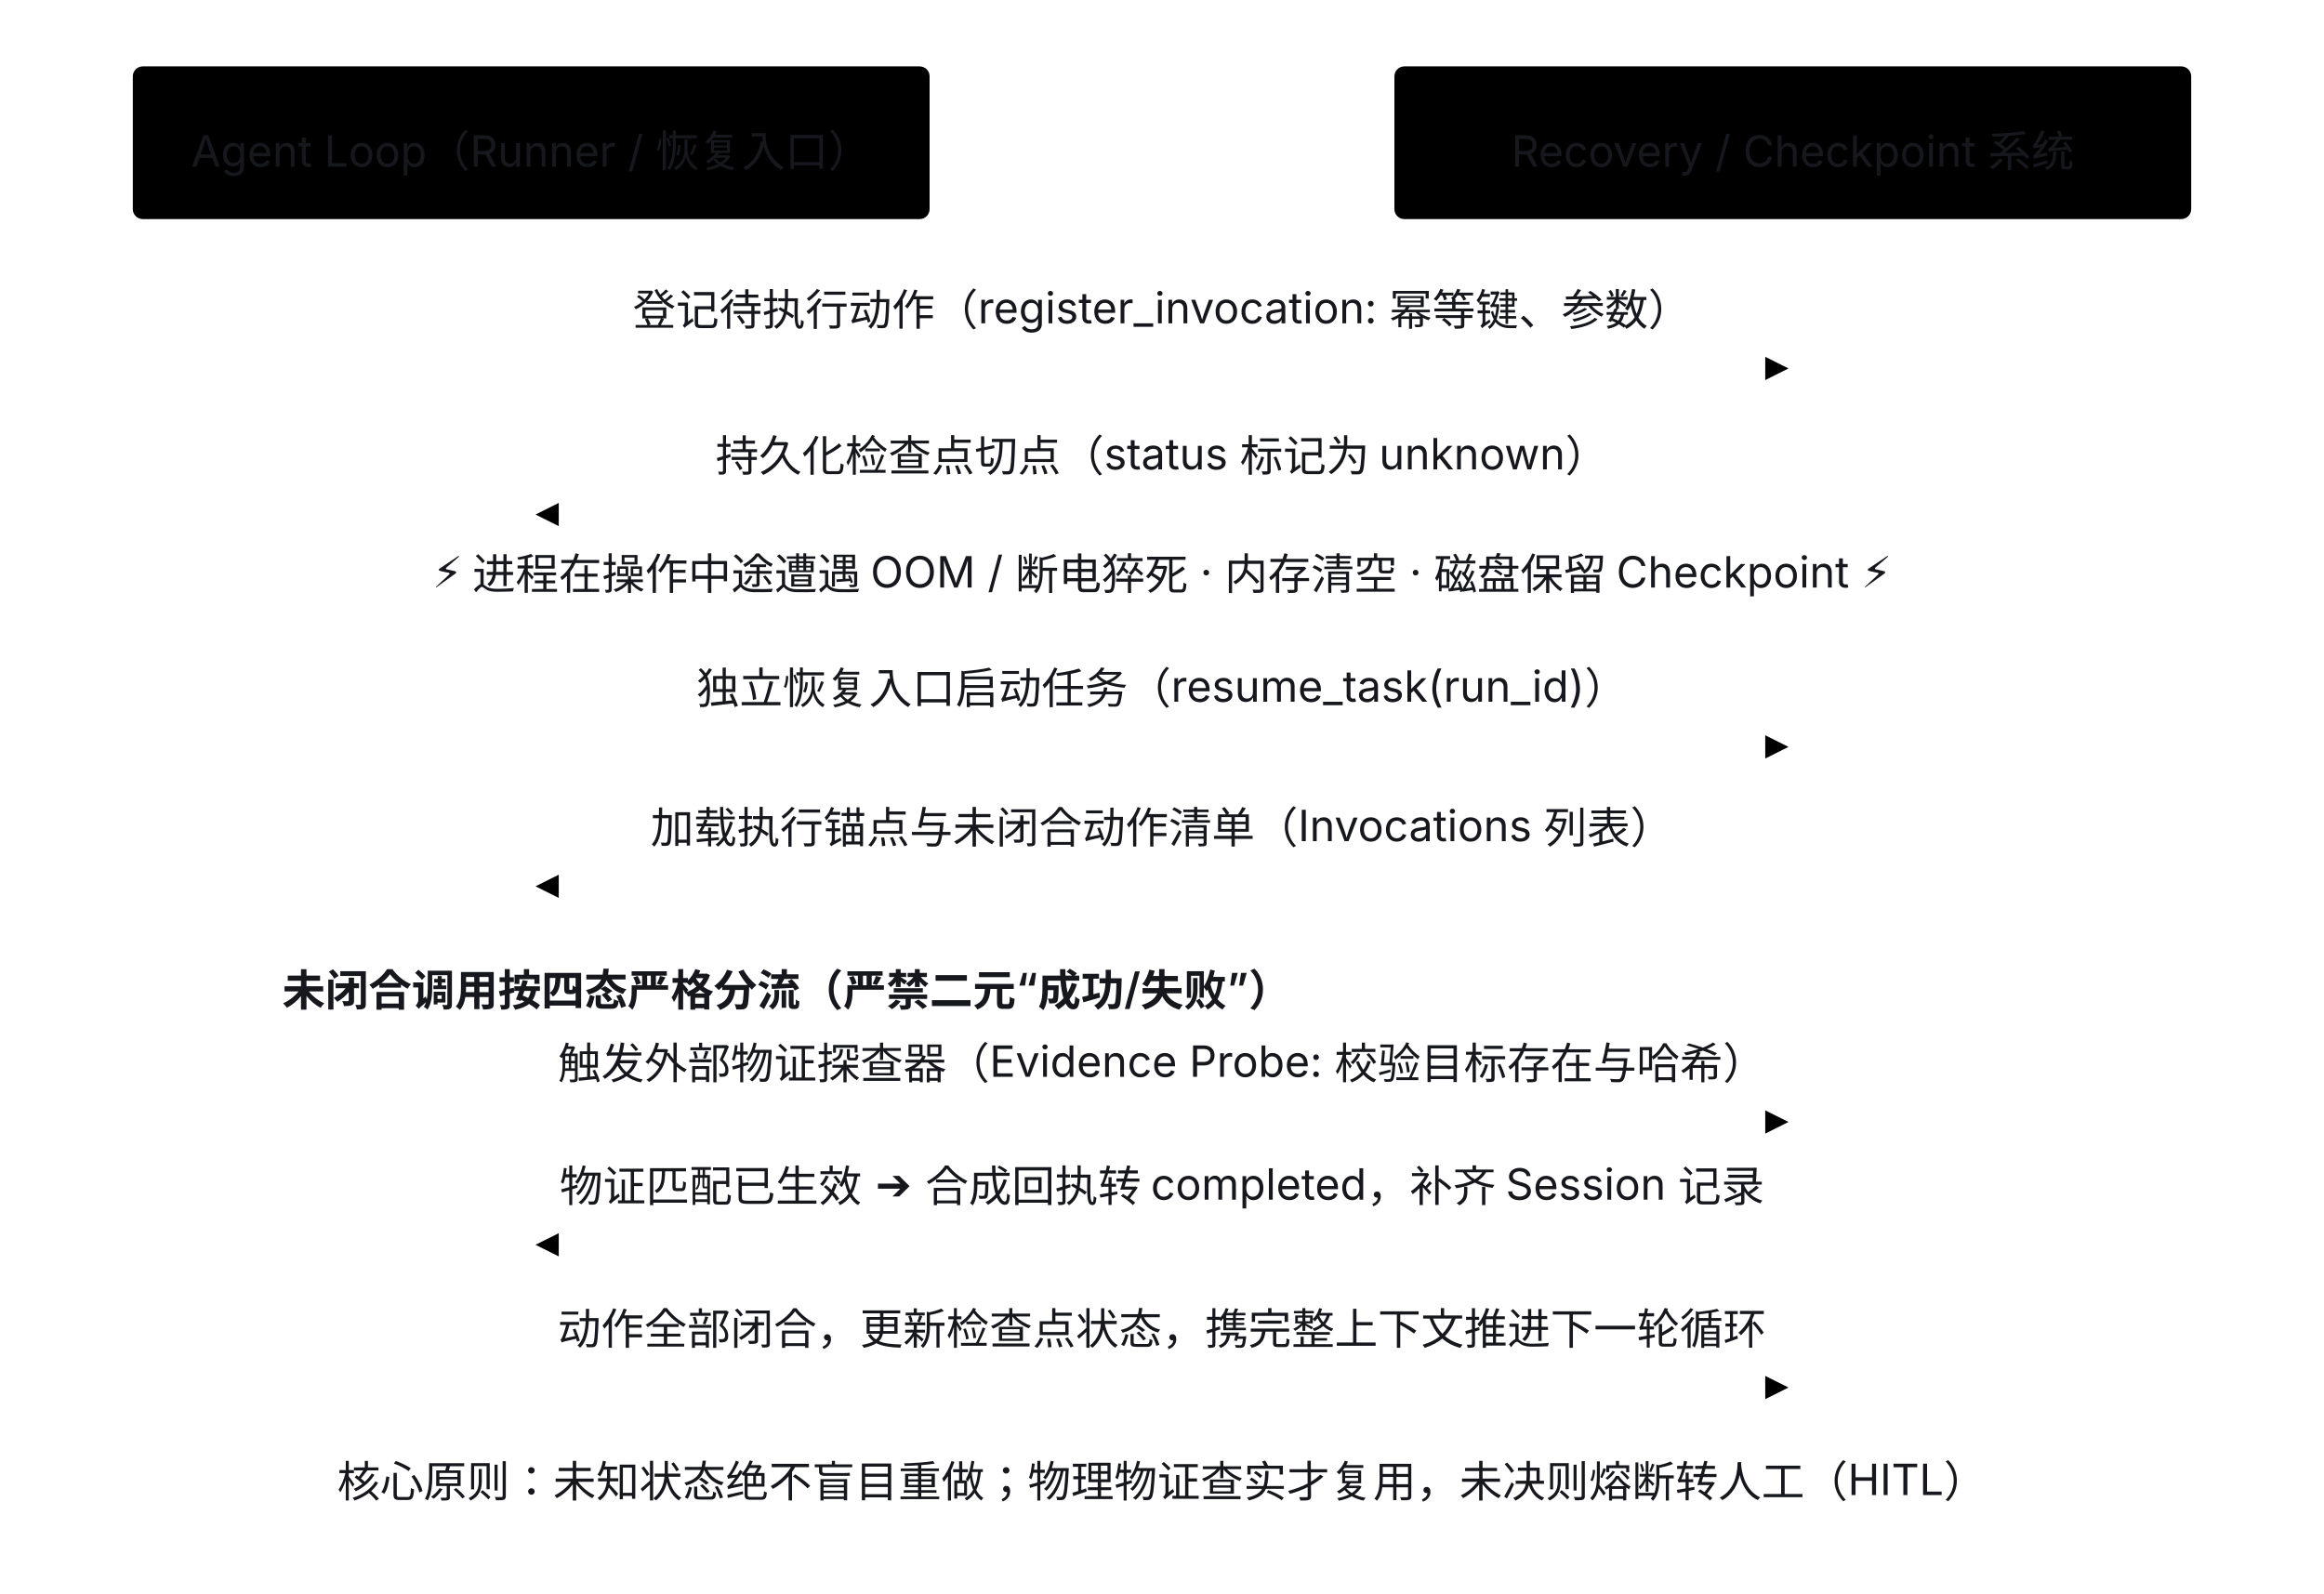
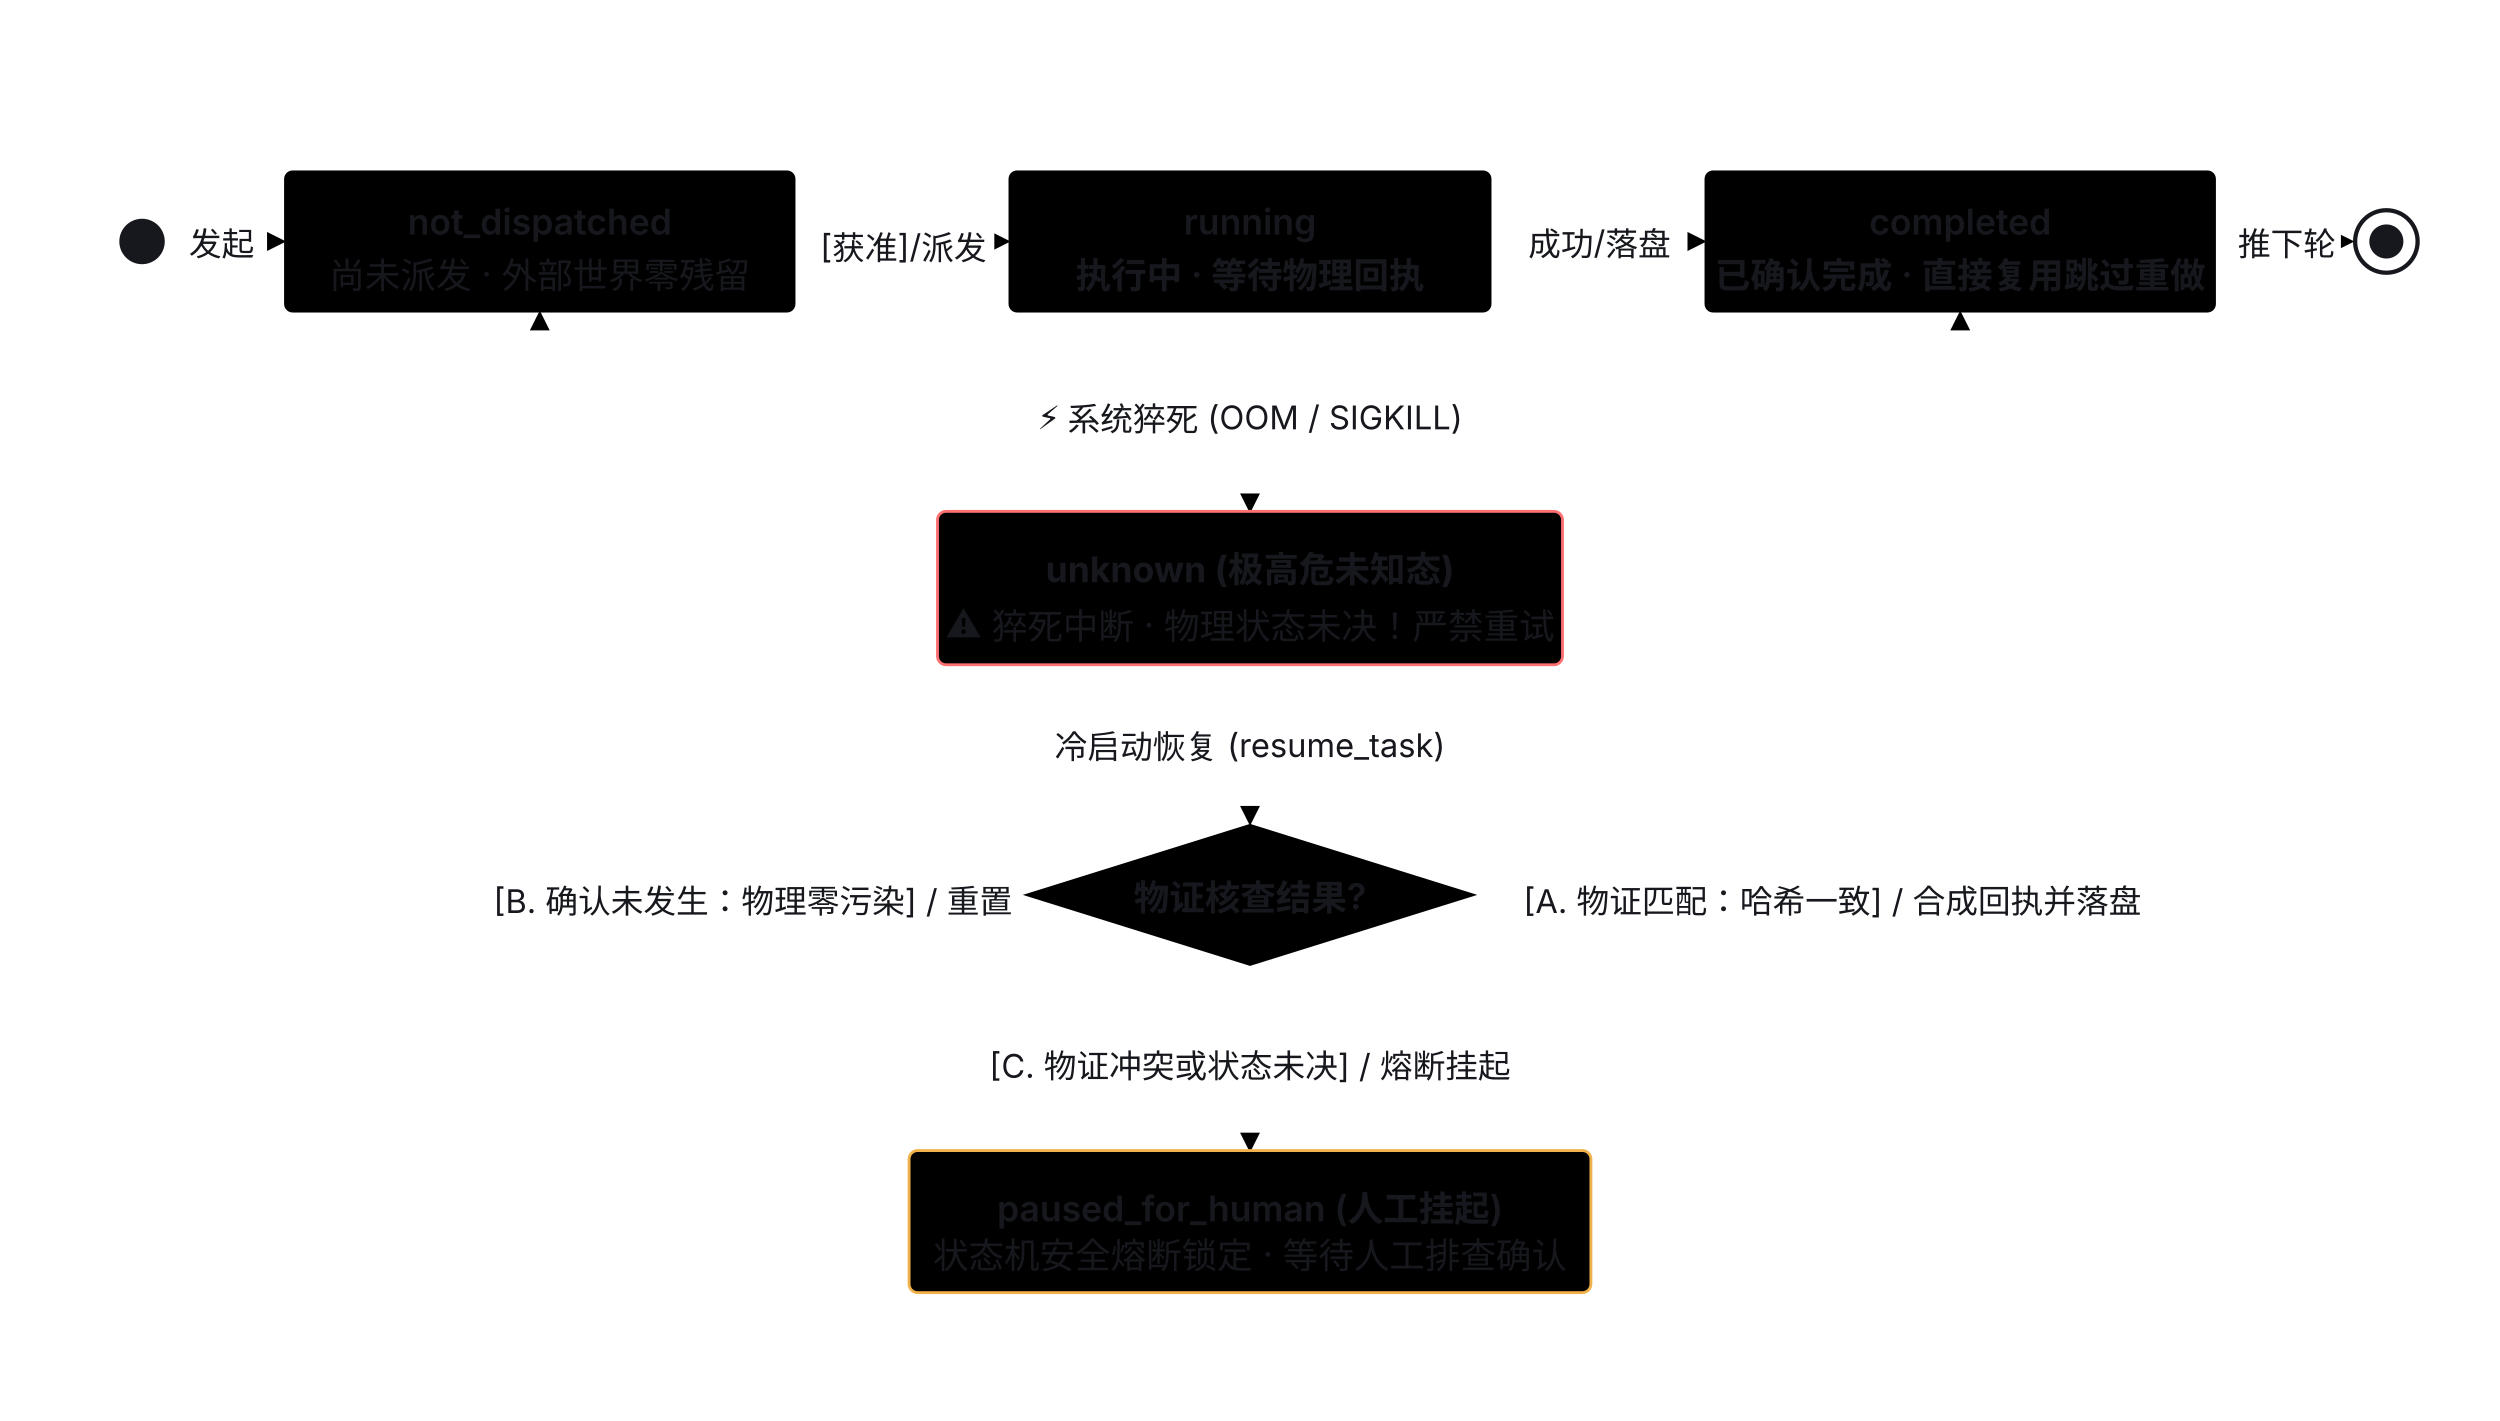
- <svg xmlns="http://www.w3.org/2000/svg" class="am-diagram" viewBox="0 0 700 480">
+ <svg xmlns="http://www.w3.org/2000/svg" class="am-diagram" viewBox="0 0 880 500">
  <style>.am-diagram { margin: 0; overflow-x: auto; text-align: center; }
/* Embedded previews can lose html[data-theme]; the fallbacks keep diagrams readable, and defined theme variables still win. */
.am-diagram svg { max-width: 100%; height: auto; font-family: var(--font-sans, sans-serif); }
.am-diagram text { fill: var(--ink, #16181d); font-size: 13px; }
/* Diagram tokens (docs/reference.md, "Diagram tokens"): each painted part reads an optional token and falls back to the look it always had,
   so a theme that sets none of them draws the same diagram. Font family, size and weight are not tokens: diagram text is measured for the sans font. */
.am-node-shape { fill: var(--node-fill, var(--paper, #ffffff)); stroke: var(--node-stroke, var(--line, #1d2026)); stroke-width: var(--node-width, var(--bw, 1.5px)); filter: var(--node-shadow, none); }
.am-node-shape ~ .am-node-shape { filter: none; }
.am-node--rect .am-node-shape, .am-node--er .am-node-shape { rx: var(--node-radius, 3px); }
.am-node--hi .am-node-shape { fill: var(--hi-fill, var(--accent-bg, #e4ecf8)); stroke: var(--hi-stroke, var(--accent, #1d5fbf)); }
- .am-diagram .am-node-text { fill: var(--node-text, var(--ink, #16181d)); }
+ .am-diagram .am-node-text { fill: var(--node-text, var(--ink, #16181d)); font-size: 12.5px; }
.am-node--hi text { fill: var(--hi-text, var(--accent, #1d5fbf)); font-weight: 600; }
- .am-diagram .am-node--hi .am-node-text { fill: var(--hi-text, var(--accent, #1d5fbf)); }
+ .am-diagram .am-node--hi .am-node-text { fill: var(--hi-text, var(--accent, #1d5fbf)); font-weight: 600; }
.am-edge { fill: none; stroke: var(--edge-color, var(--ink-2, #4b5260)); stroke-width: var(--edge-width, 1.3); }
.am-edge--dashed { stroke-dasharray: 5 4; }
.am-arrow { fill: var(--edge-color, var(--ink-2, #4b5260)); }
.am-edge-label rect { fill: var(--paper, #ffffff); }
.am-diagram .am-edge-label text { fill: var(--edge-label, var(--accent, #1d5fbf)); font-size: 11.5px; }
- .am-cluster { fill: var(--cluster-fill, var(--fill, #f3f5f8)); stroke: var(--cluster-stroke, var(--line-2, #d6dae1)); stroke-width: 1; stroke-dasharray: 4 3; }
+ .am-cluster { fill: var(--cluster-fill, var(--fill, #f3f5f8)); stroke: var(--cluster-stroke, var(--line-2, #d6dae1)); stroke-width: 1; stroke-dasharray: 4 3; rx: 4px; }
.am-diagram .am-cluster-label { fill: var(--ink-2, #4b5260); font: 11px var(--font-mono, monospace); }
.am-lifeline { stroke: var(--lifeline-color, var(--ink-3, #8b929e)); stroke-width: 1; stroke-dasharray: 4 4; }
.am-actor { fill: var(--actor-fill, var(--node-fill, var(--paper, #ffffff))); stroke: var(--actor-stroke, var(--node-stroke, var(--line, #1d2026))); stroke-width: var(--node-width, var(--bw, 1.5px)); filter: var(--node-shadow, none); rx: var(--node-radius, 2px); }
.am-diagram .am-actor-text { fill: var(--actor-text, var(--node-text, var(--ink, #16181d))); }
.am-note { fill: var(--note-fill, var(--warn-bg, #fdf3e2)); stroke: var(--note-stroke, var(--warn, #a8620a)); stroke-width: 1; rx: var(--node-radius, 2px); }
.am-diagram .am-step { fill: var(--ink-3, #8b929e); font: 10px var(--font-mono, monospace); }

svg{font-family:-apple-system,BlinkMacSystemFont,"Segoe UI","Microsoft YaHei",sans-serif;color:#16181d}
</style>
  <defs>
-     <marker id="recovery-loop-interface-arrow" viewBox="0 0 10 10" refX="9" refY="5" markerWidth="7" markerHeight="7" orient="auto-start-reverse">
+     <marker id="action-state-arrow" viewBox="0 0 10 10" refX="9" refY="5" markerWidth="7" markerHeight="7" orient="auto-start-reverse">
      <path class="am-arrow" d="M0,0 L10,5 L0,10 z" />
    </marker>
  </defs>
-   <line class="am-lifeline" x1="160" y1="66" x2="160" y2="430" />
-   <line class="am-lifeline" x1="540" y1="66" x2="540" y2="430" />
  <g>
-     <rect class="am-actor" x="40" y="20" width="240" height="46" rx="3" />
-     <text class="am-actor-text" x="160" y="43" text-anchor="middle" dominant-baseline="central">Agent Loop（Runner / 恢复入口）</text>
+     <path class="am-edge" d="M58,85 H100" marker-end="url(#action-state-arrow)" />
+     <g class="am-edge-label">
+       <rect x="62" y="76" width="32" height="18" rx="3" />
+       <text x="78" y="85" text-anchor="middle" dominant-baseline="central">发起</text>
+     </g>
+     <path class="am-edge" d="M280,85 H355" marker-end="url(#action-state-arrow)" />
+     <g class="am-edge-label">
+       <rect x="286" y="76" width="64" height="18" rx="3" />
+       <text x="318" y="85" text-anchor="middle" dominant-baseline="central">[获准]/派发</text>
+     </g>
+     <path class="am-edge" d="M525,85 H600" marker-end="url(#action-state-arrow)" />
+     <g class="am-edge-label">
+       <rect x="532" y="76" width="62" height="18" rx="3" />
+       <text x="563" y="85" text-anchor="middle" dominant-baseline="central">成功/落盘</text>
+     </g>
+     <path class="am-edge" d="M780,85 H828" marker-end="url(#action-state-arrow)" />
+     <g class="am-edge-label">
+       <rect x="786" y="76" width="38" height="18" rx="3" />
+       <text x="805" y="85" text-anchor="middle" dominant-baseline="central">推下轮</text>
+     </g>
+     <path class="am-edge am-edge--dashed" d="M440,110 V180" marker-end="url(#action-state-arrow)" />
+     <g class="am-edge-label">
+       <rect x="368" y="136" width="144" height="18" rx="3" />
+       <text x="440" y="145" text-anchor="middle" dominant-baseline="central">⚡ 系统猝死 (OOM / SIGKILL)</text>
+     </g>
+     <path class="am-edge" d="M440,234 V290" marker-end="url(#action-state-arrow)" />
+     <g class="am-edge-label">
+       <rect x="375" y="253" width="130" height="18" rx="3" />
+       <text x="440" y="262" text-anchor="middle" dominant-baseline="central">冷启动恢复 (resume_task)</text>
+     </g>
+     <path class="am-edge" d="M520,315 H690 V110" marker-end="url(#action-state-arrow)" />
+     <g class="am-edge-label">
+       <rect x="535" y="306" width="220" height="18" rx="3" />
+       <text x="645" y="315" text-anchor="middle" dominant-baseline="central">[A. 物证匹配：哈希一致] / 合成回执并落盘</text>
+     </g>
+     <path class="am-edge" d="M360,315 H190 V110" marker-end="url(#action-state-arrow)" />
+     <g class="am-edge-label">
+       <rect x="175" y="306" width="180" height="18" rx="3" />
+       <text x="265" y="315" text-anchor="middle" dominant-baseline="central">[B. 确认未发生：物理零污染] / 重置</text>
+     </g>
+     <path class="am-edge am-edge--dashed" d="M440,340 V405" marker-end="url(#action-state-arrow)" />
+     <g class="am-edge-label">
+       <rect x="345" y="364" width="190" height="18" rx="3" />
+       <text x="440" y="373" text-anchor="middle" dominant-baseline="central">[C. 物证冲突或状态未决] / 熔断挂起</text>
+     </g>
  </g>
  <g>
-     <rect class="am-actor" x="420" y="20" width="240" height="46" rx="3" />
-     <text class="am-actor-text" x="540" y="43" text-anchor="middle" dominant-baseline="central">Recovery / Checkpoint 系统</text>
+     <circle cx="50" cy="85" r="8" fill="var(--ink, #16181d)" />
+     <g class="am-node am-node--rect">
+       <rect class="am-node-shape" x="100" y="60" width="180" height="50" rx="3" />
+       <text x="190" y="78" text-anchor="middle" dominant-baseline="central" class="am-node-text" font-weight="600">not_dispatched</text>
+       <text x="190" y="96" text-anchor="middle" dominant-baseline="central" class="am-node-text" font-size="11" fill="var(--ink-2, #4b5260)">尚未派发 · 外部世界零残留</text>
+     </g>
+     <g class="am-node am-node--rect am-node--hi">
+       <rect class="am-node-shape" x="355" y="60" width="170" height="50" rx="3" />
+       <text x="440" y="78" text-anchor="middle" dominant-baseline="central" class="am-node-text">running</text>
+       <text x="440" y="96" text-anchor="middle" dominant-baseline="central" class="am-node-text" font-size="11">执行中 · 等待物理回执</text>
+     </g>
+     <g class="am-node am-node--rect am-node--hi">
+       <rect class="am-node-shape" x="600" y="60" width="180" height="50" rx="3" />
+       <text x="690" y="78" text-anchor="middle" dominant-baseline="central" class="am-node-text">completed</text>
+       <text x="690" y="96" text-anchor="middle" dominant-baseline="central" class="am-node-text" font-size="11">已确认完成 · 直接复用跳过重做</text>
+     </g>
+     <circle cx="840" cy="85" r="11" fill="none" stroke="var(--ink, #16181d)" stroke-width="1.5" />
+     <circle cx="840" cy="85" r="6" fill="var(--ink, #16181d)" />
+     <g class="am-node am-node--rect">
+       <rect class="am-node-shape" x="330" y="180" width="220" height="54" rx="3" stroke="var(--err, #ff7070)" />
+       <text x="440" y="198" text-anchor="middle" dominant-baseline="central" class="am-node-text" font-weight="650" fill="var(--err, #ff7070)">unknown (极高危未知态)</text>
+       <text x="440" y="218" text-anchor="middle" dominant-baseline="central" class="am-node-text" font-size="11" fill="var(--ink-2, #4b5260)">⚠ 猝死中断 · 物理状态未决！严禁重试</text>
+     </g>
+     <g class="am-node am-node--diamond">
+       <polygon class="am-node-shape" points="440,290 520,315 440,340 360,315" />
+       <text x="440" y="315" text-anchor="middle" dominant-baseline="central" class="am-node-text" font-weight="600">物证核查结果?</text>
+     </g>
+     <g class="am-node am-node--rect">
+       <rect class="am-node-shape" x="320" y="405" width="240" height="50" rx="3" stroke="var(--warn, #f0b14a)" />
+       <text x="440" y="423" text-anchor="middle" dominant-baseline="central" class="am-node-text" font-weight="600" fill="var(--warn, #a8620a)">paused_for_human (人工挂起)</text>
+       <text x="440" y="441" text-anchor="middle" dominant-baseline="central" class="am-node-text" font-size="11" fill="var(--ink-2, #4b5260)">状态机安全熔断锁定 · 等待人工排查确认</text>
+     </g>
  </g>
-   <g>
-     <text x="350" y="98" text-anchor="middle">登记待执行动作（register_invocation: 幂等键、参数）</text>
-     <path class="am-edge" d="M160,111 H538" marker-end="url(#recovery-loop-interface-arrow)" />
-   </g>
-   <g>
-     <text x="350" y="142" text-anchor="middle">持久化检查点切点（status 标记为 unknown）</text>
-     <path class="am-edge am-edge--dashed" d="M540,155 H162" marker-end="url(#recovery-loop-interface-arrow)" />
-   </g>
-   <line class="am-edge am-edge--dashed" x1="80" y1="182" x2="620" y2="182" stroke-dasharray="4 3" />
-   <text x="350" y="177" text-anchor="middle" font-size="11.5" fill="var(--warn, #a8620a)">⚡ 进程在操作中途遭遇 OOM / 断电猝死 · 内存清空 · 磁盘保留 Checkpoint ⚡</text>
-   <g>
-     <text x="350" y="212" text-anchor="middle">独立恢复入口启动任务（resume_task(run_id)）</text>
-     <path class="am-edge" d="M160,225 H538" marker-end="url(#recovery-loop-interface-arrow)" />
-   </g>
-   <g>
-     <text x="350" y="254" text-anchor="middle">加载执行锚点与未闭合动作清单（Invocations 列表）</text>
-     <path class="am-edge am-edge--dashed" d="M540,267 H162" marker-end="url(#recovery-loop-interface-arrow)" />
-   </g>
-   <rect class="am-actor" x="70" y="285" width="560" height="96" rx="3" fill="none" style="fill:none" />
-   <text x="85" y="303" font-size="11.5" font-weight="600">未闭合调用按四态严格分流（严禁二元“成功/失败”）</text>
-   <g>
-     <text x="350" y="325" text-anchor="middle">触发外部物证探查器（Evidence Probe: 校验目标存在与哈希）</text>
-     <path class="am-edge" d="M160,338 H538" marker-end="url(#recovery-loop-interface-arrow)" />
-   </g>
-   <g>
-     <text x="350" y="362" text-anchor="middle">物证匹配已生效 ➔ 合成回执转 completed，补齐 Session 记录</text>
-     <path class="am-edge am-edge--dashed" d="M540,375 H162" marker-end="url(#recovery-loop-interface-arrow)" />
-   </g>
-   <g>
-     <text x="350" y="405" text-anchor="middle">动作全部闭合，更新检查点状态，携完整上下文推进下一轮循环</text>
-     <path class="am-edge" d="M160,418 H538" marker-end="url(#recovery-loop-interface-arrow)" />
-   </g>
-   <rect class="am-actor" x="70" y="435" width="560" height="32" rx="3" fill="none" style="fill:none" />
-   <text x="350" y="451" text-anchor="middle" font-size="12" fill="var(--ink-2, #4b5260)">核心原则：未知状态绝不盲目重做；物理物证查实才复用，未决则熔断转人工（HITL）</text>
</svg>
